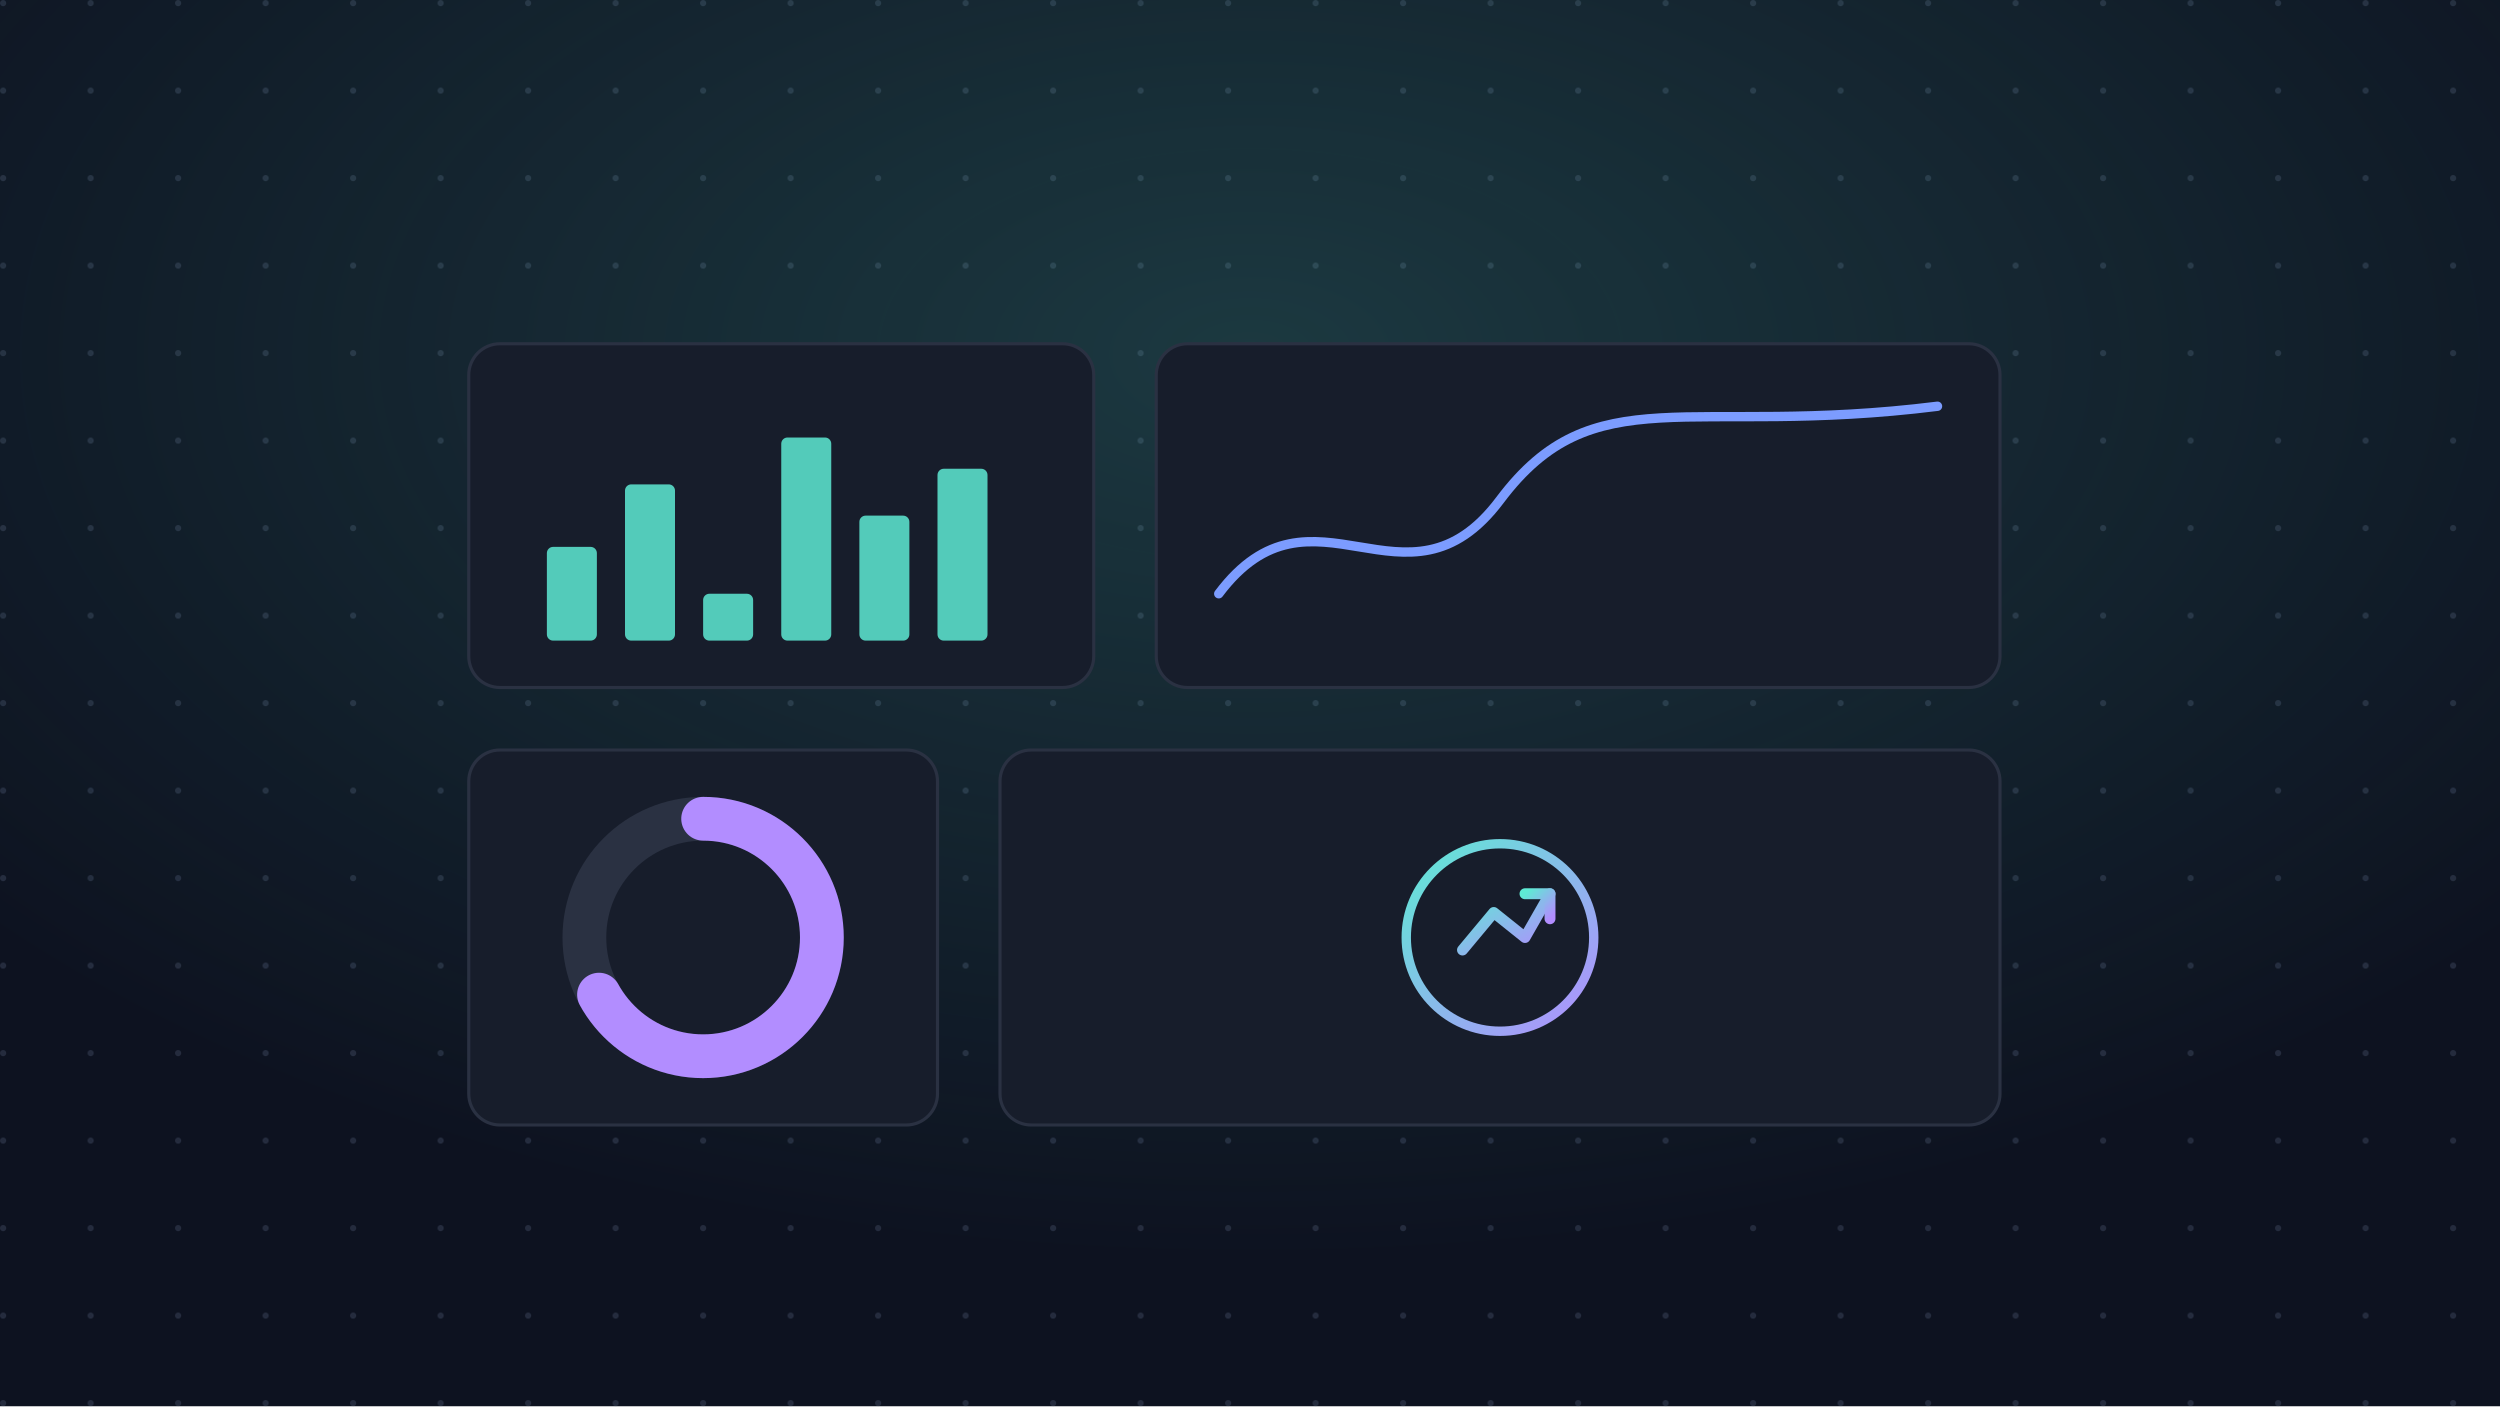
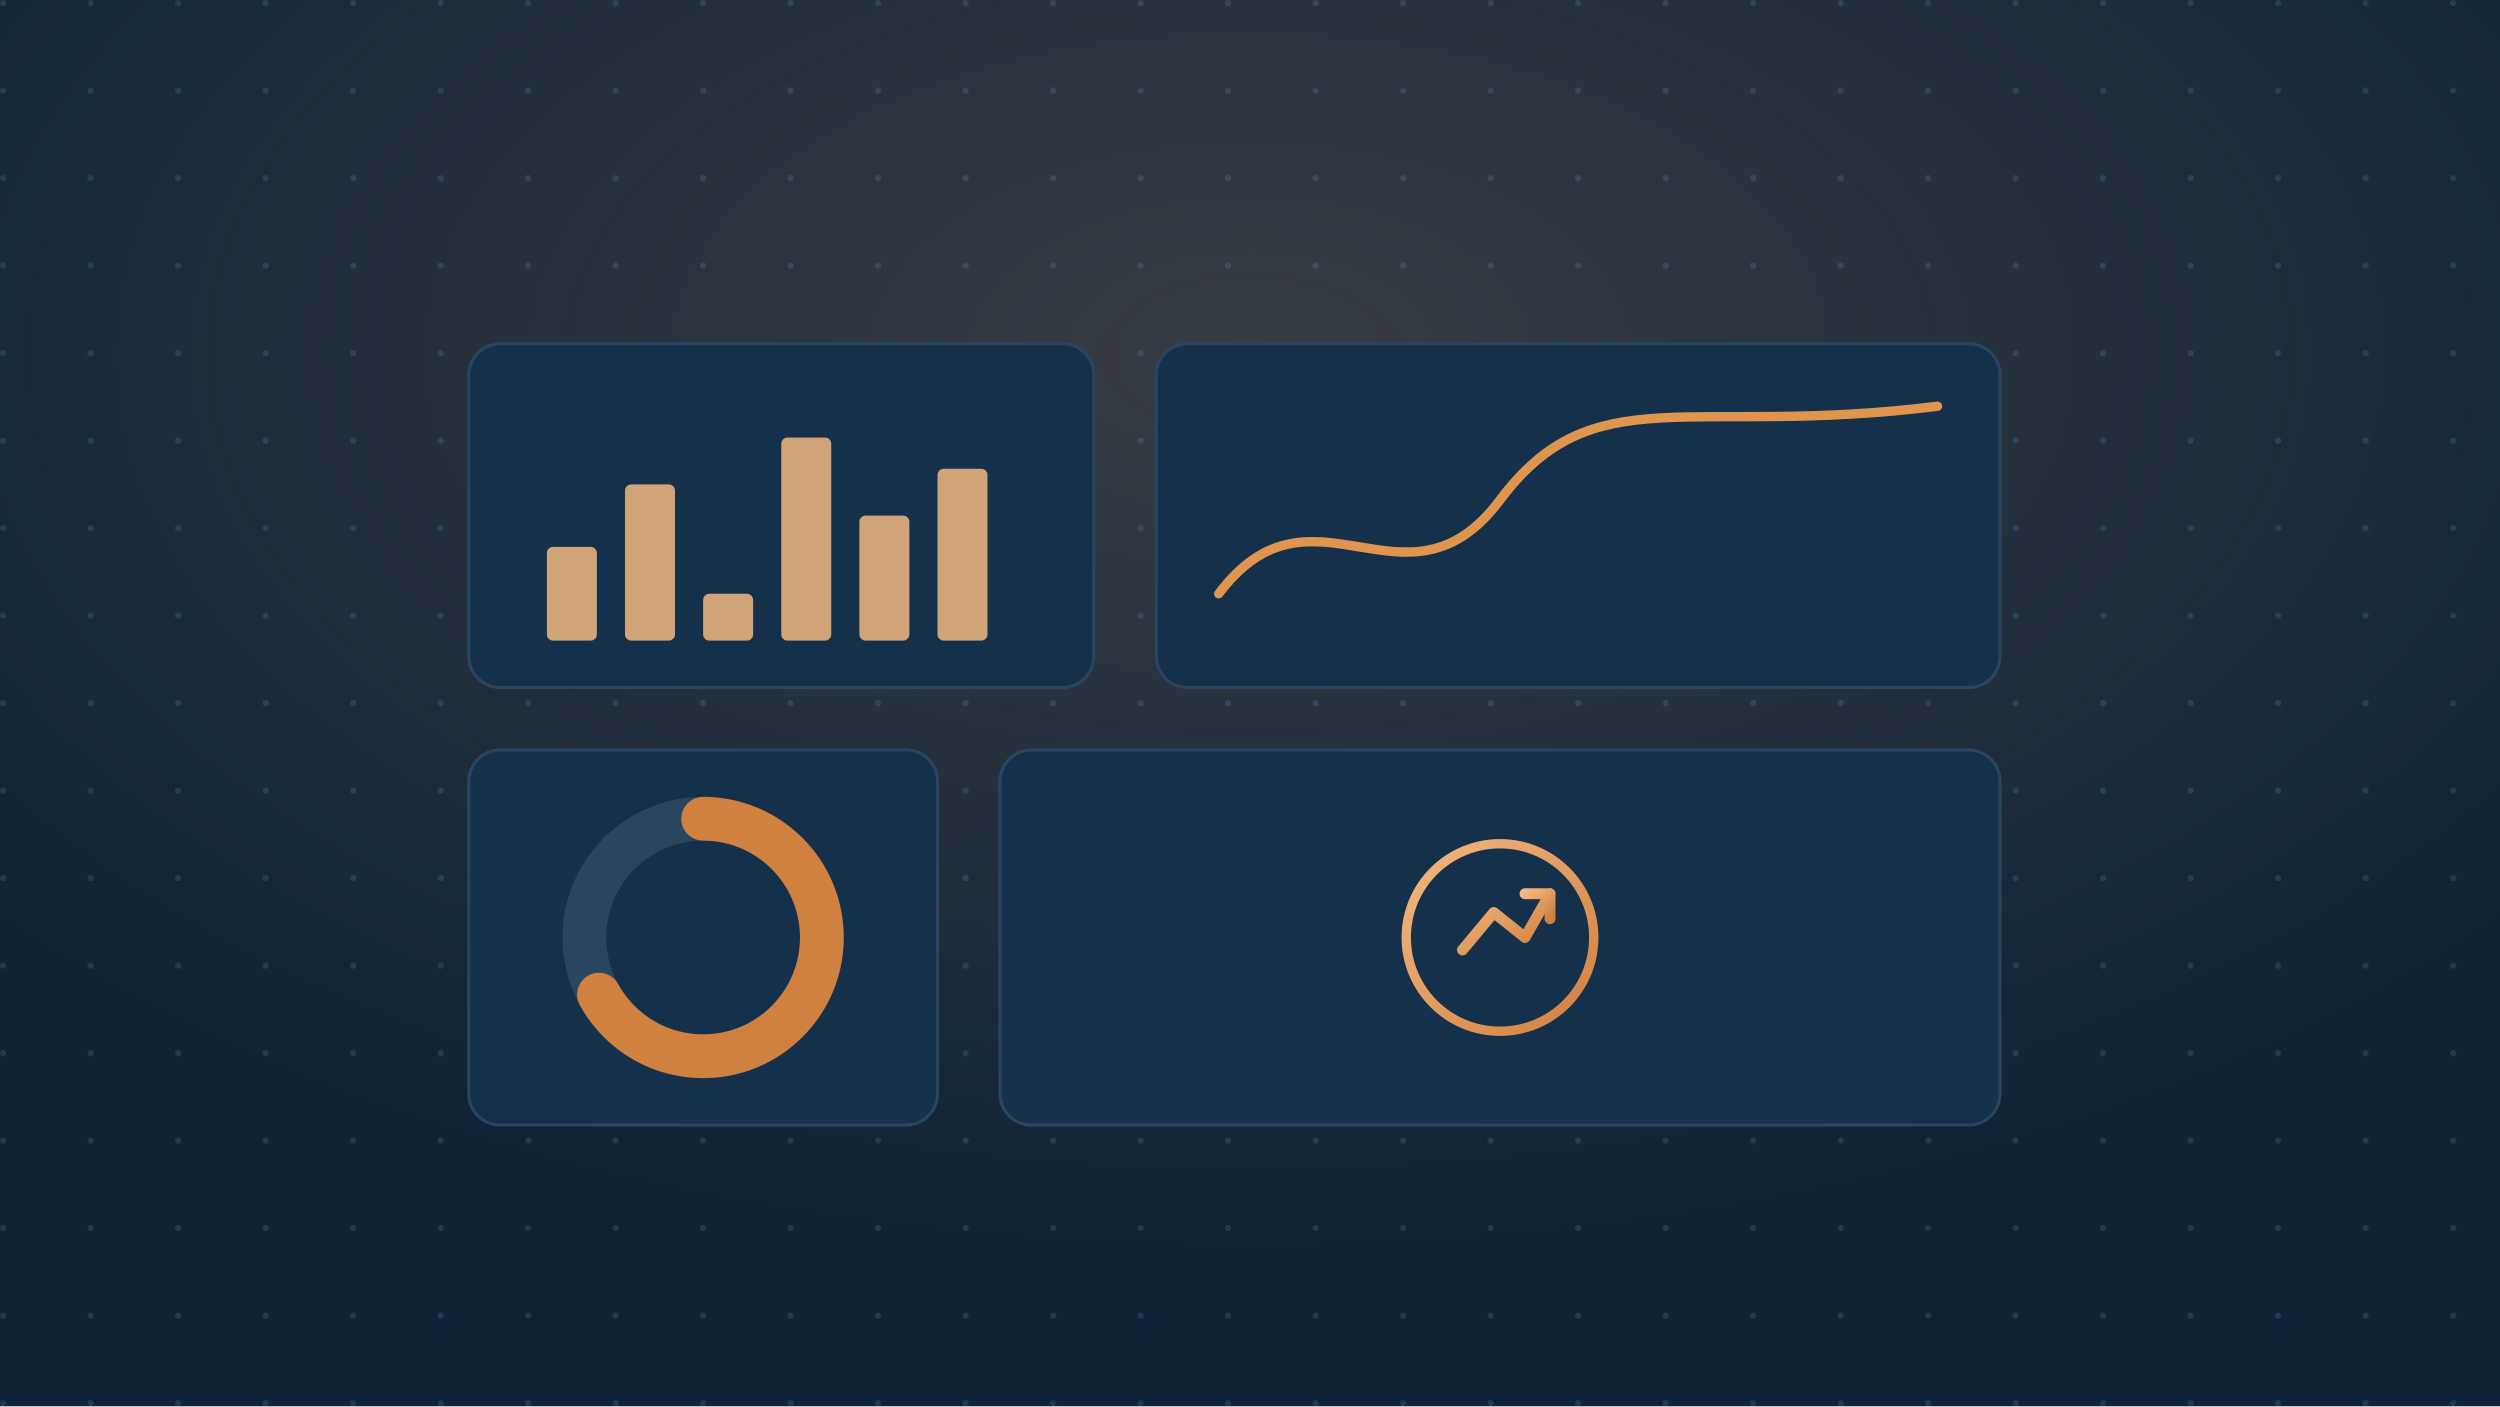
<svg xmlns="http://www.w3.org/2000/svg" viewBox="0 0 800 450">
  <defs>
    <radialGradient id="glow" cx="50%" cy="25%" r="65%">
-       <stop offset="0%" stop-color="#5eead4" stop-opacity="0.18" />
-       <stop offset="100%" stop-color="#5eead4" stop-opacity="0" />
+       <stop offset="0%" stop-color="#f2b880" stop-opacity="0.18" />
+       <stop offset="100%" stop-color="#f2b880" stop-opacity="0" />
    </radialGradient>
    <pattern id="dots" width="28" height="28" patternUnits="userSpaceOnUse">
-       <circle cx="1" cy="1" r="1" fill="#242b3d" />
+       <circle cx="1" cy="1" r="1" fill="#1d3a57" />
    </pattern>
  </defs>
-   <rect width="800" height="450" fill="#0d1220" />
+   <rect width="800" height="450" fill="#0f2236" />
  <rect width="800" height="450" fill="url(#dots)" />
  <rect width="800" height="450" fill="url(#glow)" />
-   <rect x="150" y="110" width="200" height="110" rx="10" fill="#171d2b" stroke="#2a3142" />
-   <g fill="#5eead4" opacity="0.85">
+   <rect x="150" y="110" width="200" height="110" rx="10" fill="#14304a" stroke="#2a4560" />
+   <g fill="#f2b880" opacity="0.85">
    <rect x="175" y="175" width="16" height="30" rx="2" />
    <rect x="200" y="155" width="16" height="50" rx="2" />
    <rect x="225" y="190" width="16" height="15" rx="2" />
    <rect x="250" y="140" width="16" height="65" rx="2" />
    <rect x="275" y="165" width="16" height="40" rx="2" />
    <rect x="300" y="150" width="16" height="55" rx="2" />
  </g>
-   <rect x="370" y="110" width="270" height="110" rx="10" fill="#171d2b" stroke="#2a3142" />
-   <path d="M390 190 C420 150, 450 200, 480 160 S 540 140, 620 130" fill="none" stroke="#7c9cff" stroke-width="3" stroke-linecap="round" />
-   <rect x="150" y="240" width="150" height="120" rx="10" fill="#171d2b" stroke="#2a3142" />
-   <circle cx="225" cy="300" r="38" fill="none" stroke="#2a3142" stroke-width="14" />
-   <circle cx="225" cy="300" r="38" fill="none" stroke="#b28dff" stroke-width="14" stroke-dasharray="160 240" stroke-linecap="round" transform="rotate(-90 225 300)" />
-   <rect x="320" y="240" width="320" height="120" rx="10" fill="#171d2b" stroke="#2a3142" />
+   <rect x="370" y="110" width="270" height="110" rx="10" fill="#14304a" stroke="#2a4560" />
+   <path d="M390 190 C420 150, 450 200, 480 160 S 540 140, 620 130" fill="none" stroke="#e0954f" stroke-width="3" stroke-linecap="round" />
+   <rect x="150" y="240" width="150" height="120" rx="10" fill="#14304a" stroke="#2a4560" />
+   <circle cx="225" cy="300" r="38" fill="none" stroke="#2a4560" stroke-width="14" />
+   <circle cx="225" cy="300" r="38" fill="none" stroke="#d0803f" stroke-width="14" stroke-dasharray="160 240" stroke-linecap="round" transform="rotate(-90 225 300)" />
+   <rect x="320" y="240" width="320" height="120" rx="10" fill="#14304a" stroke="#2a4560" />
  <g transform="translate(480,300)">
    <circle r="30" fill="none" stroke="url(#g2)" stroke-width="3" />
    <path d="M-12 4 L-2 -8 L8 0 L16 -14" fill="none" stroke="url(#g2)" stroke-width="3.5" stroke-linecap="round" stroke-linejoin="round" />
    <path d="M8 -14 h8 v8" fill="none" stroke="url(#g2)" stroke-width="3.5" stroke-linecap="round" stroke-linejoin="round" />
  </g>
  <defs>
    <linearGradient id="g2" x1="0" y1="0" x2="1" y2="1">
-       <stop offset="0%" stop-color="#5eead4" />
-       <stop offset="100%" stop-color="#b28dff" />
+       <stop offset="0%" stop-color="#f2b880" />
+       <stop offset="100%" stop-color="#d0803f" />
    </linearGradient>
  </defs>
</svg>
